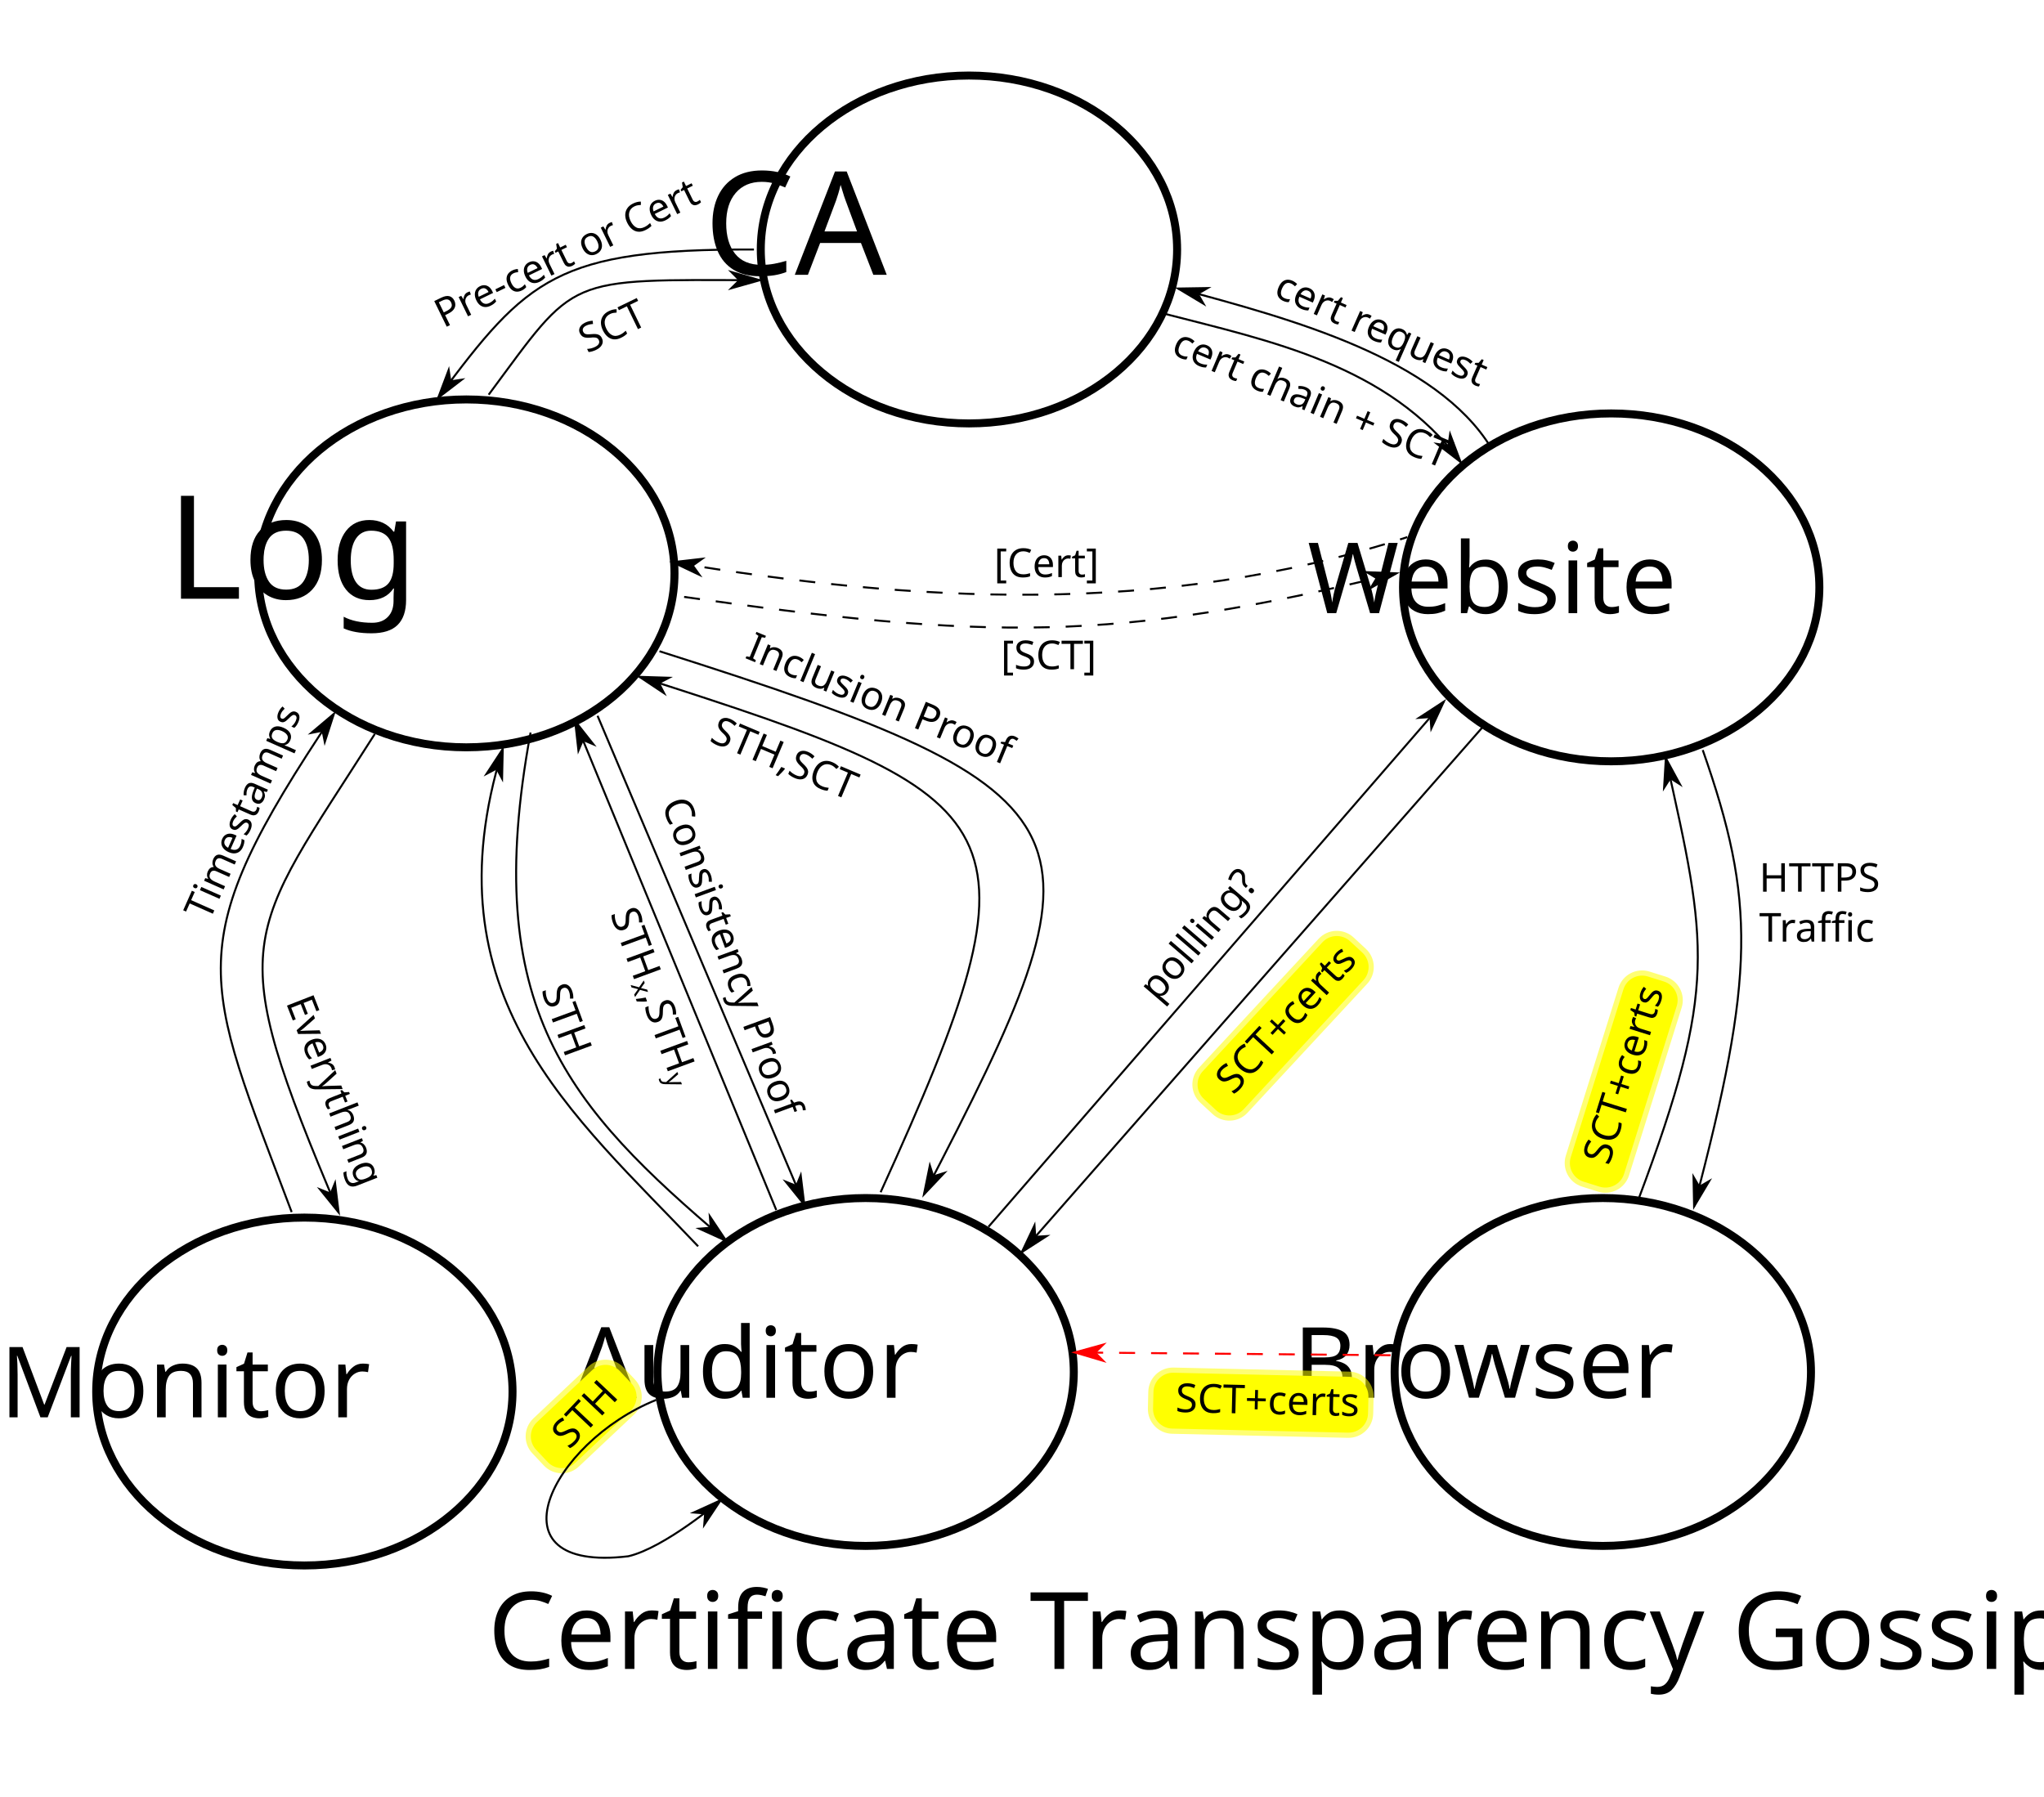
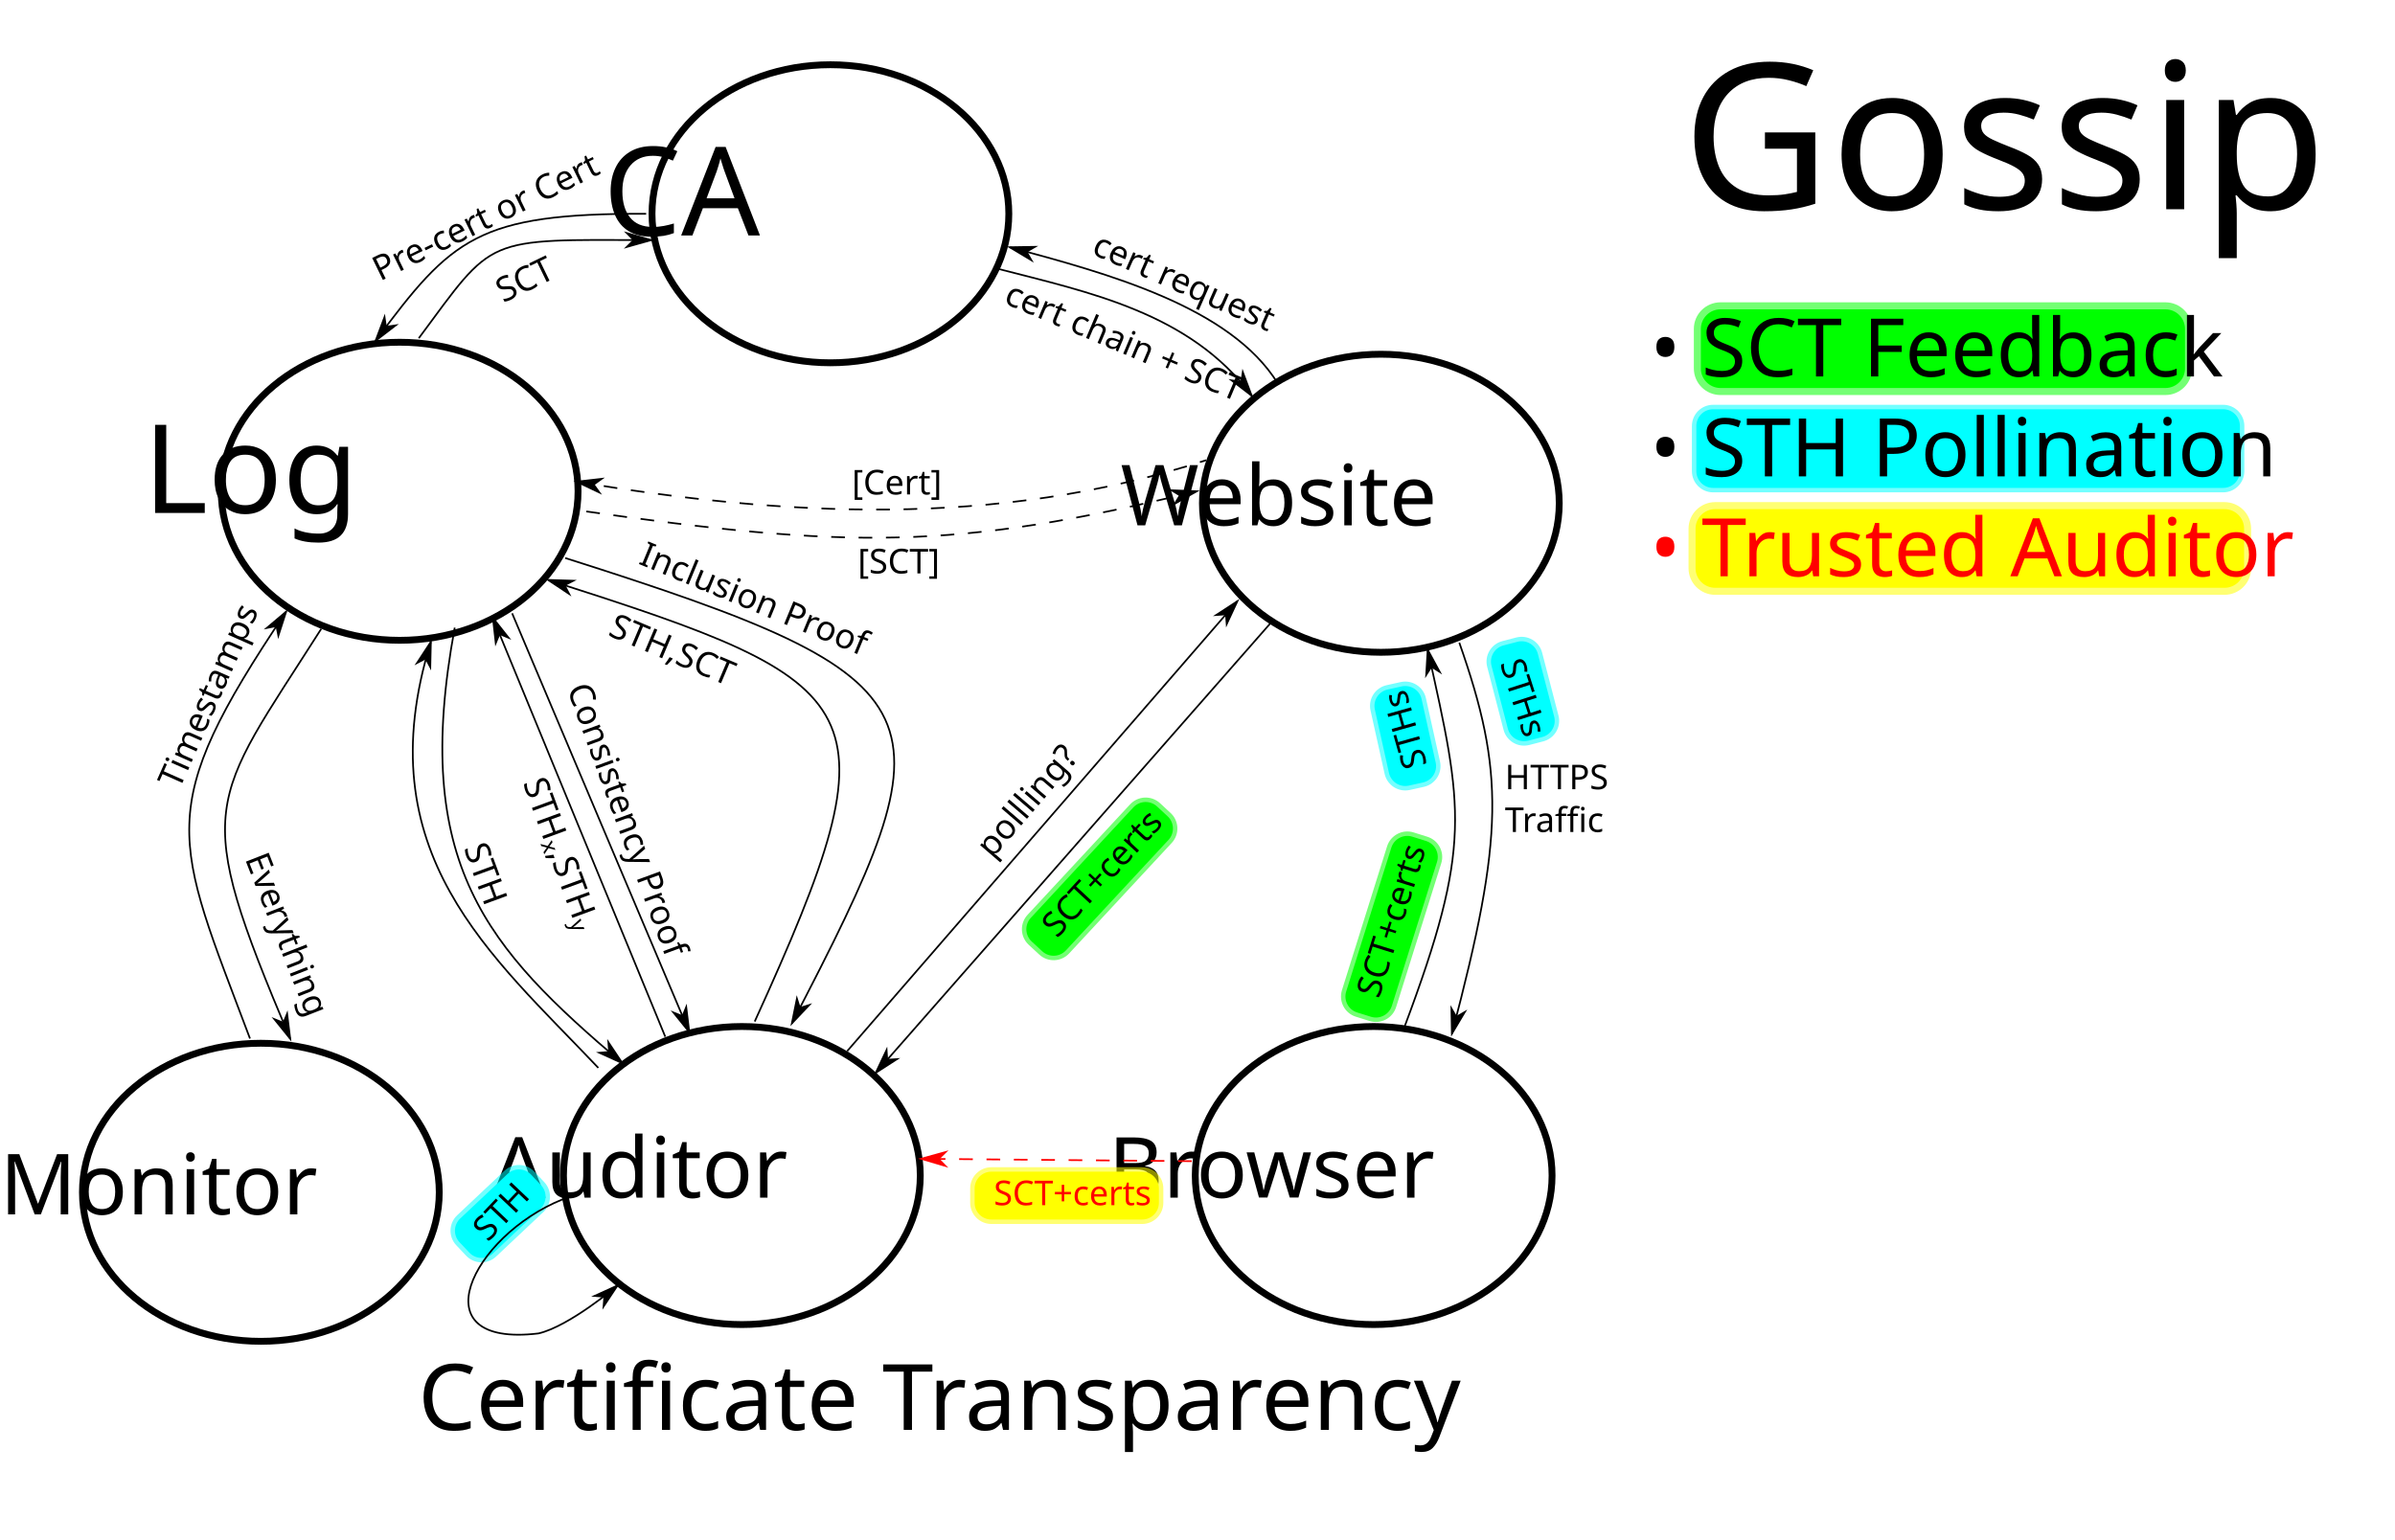
- <svg xmlns="http://www.w3.org/2000/svg" xmlns:ns1="https://launchpad.net/jessyink" width="1024" height="900" viewBox="0 0 1024 900" id="svg2" version="1.1">
+ <svg xmlns="http://www.w3.org/2000/svg" xmlns:ns1="https://launchpad.net/jessyink" width="1400" height="900" viewBox="0 0 1400 900" id="svg2" version="1.1">
  <defs id="defs4">
    <marker orient="auto" refY="0" refX="0" id="marker4630" style="overflow:visible">
      <path id="path4632" d="M 0,0 5,-5 -12.5,0 5,5 0,0 Z" style="fill:#000000;fill-opacity:1;fill-rule:evenodd;stroke:#000000;stroke-width:1pt;stroke-opacity:1" transform="matrix(0.8,0,0,0.8,10,0)" />
    </marker>
    <marker orient="auto" refY="0" refX="0" id="marker4458" style="overflow:visible">
      <path id="path4460" d="M 0,0 5,-5 -12.5,0 5,5 0,0 Z" style="fill:#000000;fill-opacity:1;fill-rule:evenodd;stroke:#000000;stroke-width:1pt;stroke-opacity:1" transform="matrix(0.8,0,0,0.8,10,0)" />
    </marker>
    <marker style="overflow:visible" id="marker5396" refX="0" refY="0" orient="auto">
      <path transform="matrix(-0.8,0,0,-0.8,-10,0)" style="fill:#000000;fill-opacity:1;fill-rule:evenodd;stroke:#000000;stroke-width:1pt;stroke-opacity:1" d="M 0,0 5,-5 -12.5,0 5,5 0,0 Z" id="path5398" />
    </marker>
    <marker orient="auto" refY="0" refX="0" id="marker5134" style="overflow:visible">
      <path id="path5136" d="M 0,0 5,-5 -12.5,0 5,5 0,0 Z" style="fill:#000000;fill-opacity:1;fill-rule:evenodd;stroke:#000000;stroke-width:1pt;stroke-opacity:1" transform="matrix(-0.8,0,0,-0.8,-10,0)" />
    </marker>
    <marker orient="auto" refY="0" refX="0" id="marker4432" style="overflow:visible">
      <path id="path4434" d="M 0,0 5,-5 -12.5,0 5,5 0,0 Z" style="fill:#ff0000;fill-opacity:1;fill-rule:evenodd;stroke:#ff0000;stroke-width:1pt;stroke-opacity:1" transform="matrix(-0.8,0,0,-0.8,-10,0)" />
    </marker>
    <marker orient="auto" refY="0" refX="0" id="marker13492" style="overflow:visible">
      <path id="path13494" d="M 0,0 5,-5 -12.5,0 5,5 0,0 Z" style="fill:#000000;fill-opacity:1;fill-rule:evenodd;stroke:#000000;stroke-width:1pt;stroke-opacity:1" transform="matrix(0.8,0,0,0.8,10,0)" />
    </marker>
    <marker orient="auto" refY="0" refX="0" id="marker13434" style="overflow:visible">
      <path id="path13436" d="M 0,0 5,-5 -12.5,0 5,5 0,0 Z" style="fill:#000000;fill-opacity:1;fill-rule:evenodd;stroke:#000000;stroke-width:1pt;stroke-opacity:1" transform="matrix(0.8,0,0,0.8,10,0)" />
    </marker>
    <marker style="overflow:visible" id="marker11035" refX="0" refY="0" orient="auto">
      <path transform="matrix(0.8,0,0,0.8,10,0)" style="fill:#000000;fill-opacity:1;fill-rule:evenodd;stroke:#000000;stroke-width:1pt;stroke-opacity:1" d="M 0,0 5,-5 -12.5,0 5,5 0,0 Z" id="path11037" />
    </marker>
    <marker style="overflow:visible" id="marker10917" refX="0" refY="0" orient="auto">
      <path transform="matrix(-0.8,0,0,-0.8,-10,0)" style="fill:#000000;fill-opacity:1;fill-rule:evenodd;stroke:#000000;stroke-width:1pt;stroke-opacity:1" d="M 0,0 5,-5 -12.5,0 5,5 0,0 Z" id="path10919" />
    </marker>
    <marker orient="auto" refY="0" refX="0" id="marker9071" style="overflow:visible">
      <path id="path9073" d="M 0,0 5,-5 -12.5,0 5,5 0,0 Z" style="fill:#000000;fill-opacity:1;fill-rule:evenodd;stroke:#000000;stroke-width:1pt;stroke-opacity:1" transform="matrix(-0.8,0,0,-0.8,-10,0)" />
    </marker>
    <marker orient="auto" refY="0" refX="0" id="Arrow1Lend" style="overflow:visible">
      <path id="path4292" d="M 0,0 5,-5 -12.5,0 5,5 0,0 Z" style="fill:#000000;fill-opacity:1;fill-rule:evenodd;stroke:#000000;stroke-width:1pt;stroke-opacity:1" transform="matrix(-0.8,0,0,-0.8,-10,0)" />
    </marker>
    <marker orient="auto" refY="0" refX="0" id="marker8909" style="overflow:visible">
      <path id="path8911" d="M 0,0 5,-5 -12.5,0 5,5 0,0 Z" style="fill:#000000;fill-opacity:1;fill-rule:evenodd;stroke:#000000;stroke-width:1pt;stroke-opacity:1" transform="matrix(0.8,0,0,0.8,10,0)" />
    </marker>
    <marker orient="auto" refY="0" refX="0" id="marker8629" style="overflow:visible">
      <path id="path8631" d="M 0,0 5,-5 -12.5,0 5,5 0,0 Z" style="fill:#000000;fill-opacity:1;fill-rule:evenodd;stroke:#000000;stroke-width:1pt;stroke-opacity:1" transform="matrix(0.8,0,0,0.8,10,0)" />
    </marker>
    <marker style="overflow:visible" id="marker8565" refX="0" refY="0" orient="auto">
      <path transform="matrix(0.8,0,0,0.8,10,0)" style="fill:#000000;fill-opacity:1;fill-rule:evenodd;stroke:#000000;stroke-width:1pt;stroke-opacity:1" d="M 0,0 5,-5 -12.5,0 5,5 0,0 Z" id="path8567" />
    </marker>
    <marker orient="auto" refY="0" refX="0" id="marker7327" style="overflow:visible">
      <path id="path7329" d="M 0,0 5,-5 -12.5,0 5,5 0,0 Z" style="fill:#000000;fill-opacity:1;fill-rule:evenodd;stroke:#000000;stroke-width:1pt;stroke-opacity:1" transform="matrix(0.8,0,0,0.8,10,0)" />
    </marker>
    <marker style="overflow:visible" id="marker4589" refX="0" refY="0" orient="auto">
      <path transform="matrix(0.8,0,0,0.8,10,0)" style="fill:#000000;fill-opacity:1;fill-rule:evenodd;stroke:#000000;stroke-width:1pt;stroke-opacity:1" d="M 0,0 5,-5 -12.5,0 5,5 0,0 Z" id="path4591" />
    </marker>
    <marker orient="auto" refY="0" refX="0" id="Arrow1Lstart" style="overflow:visible">
      <path id="path4289" d="M 0,0 5,-5 -12.5,0 5,5 0,0 Z" style="fill:#000000;fill-opacity:1;fill-rule:evenodd;stroke:#000000;stroke-width:1pt;stroke-opacity:1" transform="matrix(0.8,0,0,0.8,10,0)" />
    </marker>
    <marker style="overflow:visible" id="marker4589-8" refX="0" refY="0" orient="auto">
      <path transform="matrix(0.8,0,0,0.8,10,0)" style="fill:#000000;fill-opacity:1;fill-rule:evenodd;stroke:#000000;stroke-width:1pt;stroke-opacity:1" d="M 0,0 5,-5 -12.5,0 5,5 0,0 Z" id="path4591-3" />
    </marker>
    <marker style="overflow:visible" id="marker4589-8-7" refX="0" refY="0" orient="auto">
      <path transform="matrix(0.8,0,0,0.8,10,0)" style="fill:#000000;fill-opacity:1;fill-rule:evenodd;stroke:#000000;stroke-width:1pt;stroke-opacity:1" d="M 0,0 5,-5 -12.5,0 5,5 0,0 Z" id="path4591-3-7" />
    </marker>
    <marker style="overflow:visible" id="marker4589-8-1" refX="0" refY="0" orient="auto">
      <path transform="matrix(0.8,0,0,0.8,10,0)" style="fill:#000000;fill-opacity:1;fill-rule:evenodd;stroke:#000000;stroke-width:1pt;stroke-opacity:1" d="M 0,0 5,-5 -12.5,0 5,5 0,0 Z" id="path4591-3-3" />
    </marker>
    <marker style="overflow:visible" id="marker8565-5" refX="0" refY="0" orient="auto">
      <path transform="matrix(0.8,0,0,0.8,10,0)" style="fill:#000000;fill-opacity:1;fill-rule:evenodd;stroke:#000000;stroke-width:1pt;stroke-opacity:1" d="M 0,0 5,-5 -12.5,0 5,5 0,0 Z" id="path8567-5" />
    </marker>
    <marker orient="auto" refY="0" refX="0" id="marker8629-8" style="overflow:visible">
      <path id="path8631-3" d="M 0,0 5,-5 -12.5,0 5,5 0,0 Z" style="fill:#000000;fill-opacity:1;fill-rule:evenodd;stroke:#000000;stroke-width:1pt;stroke-opacity:1" transform="matrix(0.8,0,0,0.8,10,0)" />
    </marker>
  </defs>
-   <g ns1:masterSlide="masterSlide" id="layer1" transform="translate(0,-152.3622)">
+   <g ns1:masterSlide="masterSlide" id="layer1" transform="translate(0,-152.3622)" style="display:inline">
    <g id="g11791">
      <g transform="translate(-278.3825,-5.595629)" id="g4180">
        <ellipse style="opacity:1;fill:none;fill-opacity:1;stroke:#000000;stroke-width:4;stroke-linecap:round;stroke-linejoin:miter;stroke-miterlimit:4;stroke-dasharray:none;stroke-dashoffset:0;stroke-opacity:1" id="path3374" cx="512" cy="445.219" rx="104.286" ry="87.143" />
        <text xml:space="preserve" style="font-style:normal;font-variant:normal;font-weight:normal;font-stretch:normal;font-size:72.197px;line-height:125%;font-family:'Linux Biolinum O';-inkscape-font-specification:'Linux Biolinum O';text-align:center;letter-spacing:0px;word-spacing:0px;text-anchor:middle;fill:#000000;fill-opacity:1;stroke:none;stroke-width:1px;stroke-linecap:butt;stroke-linejoin:miter;stroke-opacity:1" x="509.475" y="457.911" id="text3376">
          <tspan id="tspan3378" x="509.475" y="457.911">Log</tspan>
        </text>
      </g>
      <g transform="translate(-359.5191,404.3013)" id="g4180-8">
        <ellipse style="opacity:1;fill:none;fill-opacity:1;stroke:#000000;stroke-width:4;stroke-linecap:round;stroke-linejoin:miter;stroke-miterlimit:4;stroke-dasharray:none;stroke-dashoffset:0;stroke-opacity:1" id="path3374-1" cx="512" cy="445.219" rx="104.286" ry="87.143" />
        <text xml:space="preserve" style="font-style:normal;font-variant:normal;font-weight:normal;font-stretch:normal;font-size:49.298px;line-height:125%;font-family:'Linux Biolinum O';-inkscape-font-specification:'Linux Biolinum O';text-align:center;letter-spacing:0px;word-spacing:0px;text-anchor:middle;fill:#000000;fill-opacity:1;stroke:none;stroke-width:1px;stroke-linecap:butt;stroke-linejoin:miter;stroke-opacity:1" x="509.996" y="458.14" id="text3376-9">
          <tspan id="tspan3378-0" x="509.996" y="458.14">Monitor</tspan>
        </text>
      </g>
      <g transform="translate(-78.3388,394.509)" id="g4180-8-3">
        <ellipse style="opacity:1;fill:none;fill-opacity:1;stroke:#000000;stroke-width:4;stroke-linecap:round;stroke-linejoin:miter;stroke-miterlimit:4;stroke-dasharray:none;stroke-dashoffset:0;stroke-opacity:1" id="path3374-1-4" cx="512" cy="445.219" rx="104.286" ry="87.143" />
        <text xml:space="preserve" style="font-style:normal;font-variant:normal;font-weight:normal;font-stretch:normal;font-size:49.298px;line-height:125%;font-family:'Linux Biolinum O';-inkscape-font-specification:'Linux Biolinum O';text-align:center;letter-spacing:0px;word-spacing:0px;text-anchor:middle;fill:#000000;fill-opacity:1;stroke:none;stroke-width:1px;stroke-linecap:butt;stroke-linejoin:miter;stroke-opacity:1" x="509.996" y="458.14" id="text3376-9-3">
          <tspan id="tspan3378-0-9" x="509.996" y="458.14">Auditor</tspan>
        </text>
      </g>
      <g transform="translate(290.9727,394.509)" id="g4180-8-3-3">
        <ellipse style="opacity:1;fill:none;fill-opacity:1;stroke:#000000;stroke-width:4;stroke-linecap:round;stroke-linejoin:miter;stroke-miterlimit:4;stroke-dasharray:none;stroke-dashoffset:0;stroke-opacity:1" id="path3374-1-4-8" cx="512" cy="445.219" rx="104.286" ry="87.143" />
        <text xml:space="preserve" style="font-style:normal;font-variant:normal;font-weight:normal;font-stretch:normal;font-size:49.298px;line-height:125%;font-family:'Linux Biolinum O';-inkscape-font-specification:'Linux Biolinum O';text-align:center;letter-spacing:0px;word-spacing:0px;text-anchor:middle;fill:#000000;fill-opacity:1;stroke:none;stroke-width:1px;stroke-linecap:butt;stroke-linejoin:miter;stroke-opacity:1" x="509.996" y="458.14" id="text3376-9-3-0">
          <tspan id="tspan3378-0-9-3" x="509.996" y="458.14">Browser</tspan>
        </text>
      </g>
      <g transform="translate(295.1694,1.416084)" id="g4180-8-3-3-4">
        <ellipse style="opacity:1;fill:none;fill-opacity:1;stroke:#000000;stroke-width:4;stroke-linecap:round;stroke-linejoin:miter;stroke-miterlimit:4;stroke-dasharray:none;stroke-dashoffset:0;stroke-opacity:1" id="path3374-1-4-8-4" cx="512" cy="445.219" rx="104.286" ry="87.143" />
        <text xml:space="preserve" style="font-style:normal;font-variant:normal;font-weight:normal;font-stretch:normal;font-size:49.298px;line-height:125%;font-family:'Linux Biolinum O';-inkscape-font-specification:'Linux Biolinum O';text-align:center;letter-spacing:0px;word-spacing:0px;text-anchor:middle;fill:#000000;fill-opacity:1;stroke:none;stroke-width:1px;stroke-linecap:butt;stroke-linejoin:miter;stroke-opacity:1" x="509.996" y="458.14" id="text3376-9-3-0-5">
          <tspan id="tspan3378-0-9-3-4" x="509.996" y="458.14">Website</tspan>
        </text>
      </g>
      <path id="path4281" d="m 337.137,434.045 c 119.971,19.894 244.27,27.635 367.913,-12.59" style="fill:none;fill-rule:evenodd;stroke:#000000;stroke-width:1;stroke-linecap:butt;stroke-linejoin:miter;stroke-miterlimit:4;stroke-dasharray:8;stroke-dashoffset:0;stroke-opacity:1;marker-start:url(#marker4458)" />
      <path id="path4283" d="m 699.454,439.641 c -141.793,34.604 -203.784,33.588 -360.918,11.191" style="fill:none;fill-rule:evenodd;stroke:#000000;stroke-width:1;stroke-linecap:butt;stroke-linejoin:miter;stroke-miterlimit:4;stroke-dasharray:8;stroke-dashoffset:0;stroke-opacity:1;marker-start:url(#Arrow1Lstart)" />
      <path id="path4281-5" d="M 146.121,759.622 C 101.728,641.528 88.957,626.694 167.203,510.099" style="fill:none;fill-rule:evenodd;stroke:#000000;stroke-width:1px;stroke-linecap:butt;stroke-linejoin:miter;stroke-opacity:1;marker-end:url(#Arrow1Lend)" />
      <path id="path4281-5-4" d="M 187.755,520.101 C 122.233,623.199 111.13,621.6 169.598,759.67" style="fill:none;fill-rule:evenodd;stroke:#000000;stroke-width:1px;stroke-linecap:butt;stroke-linejoin:miter;stroke-opacity:1;marker-end:url(#marker9071)" />
      <path id="path4281-5-2" d="m 848.745,756.685 c 30.621,-115.951 30.734,-153.129 4.295,-228.54" style="fill:none;fill-rule:evenodd;stroke:#000000;stroke-width:1px;stroke-linecap:butt;stroke-linejoin:miter;stroke-opacity:1;marker-start:url(#marker4589-8-1)" />
      <path style="fill:none;fill-rule:evenodd;stroke:#000000;stroke-width:1px;stroke-linecap:butt;stroke-linejoin:miter;stroke-opacity:1;marker-start:url(#marker7327)" d="m 834.583,532.382 c 20.65,92.846 26.217,114.321 -13.623,220.523" id="path7325" />
      <path id="path8555" d="M 288.175,513.783 388.896,758.592" style="fill:none;fill-rule:evenodd;stroke:#000000;stroke-width:1px;stroke-linecap:butt;stroke-linejoin:miter;stroke-opacity:1;marker-start:url(#marker8629)" />
      <path id="path8557" d="M 402.885,755.794 299.366,510.985" style="fill:none;fill-rule:evenodd;stroke:#000000;stroke-width:1px;stroke-linecap:butt;stroke-linejoin:miter;stroke-opacity:1;marker-start:url(#marker8565)" />
-       <text id="text8693" y="599.116" x="881.311" style="font-style:normal;font-variant:normal;font-weight:normal;font-stretch:normal;font-size:20px;line-height:125%;font-family:'Linux Biolinum O';-inkscape-font-specification:'Linux Biolinum O';text-align:start;letter-spacing:0px;word-spacing:0px;text-anchor:start;fill:#000000;fill-opacity:1;stroke:none;stroke-width:1px;stroke-linecap:butt;stroke-linejoin:miter;stroke-opacity:1" xml:space="preserve">
-         <tspan y="599.116" x="881.311" id="tspan8695">HTTPS</tspan>
-         <tspan id="tspan8697" y="624.116" x="881.311">Traffic</tspan>
+       <text id="text8693" y="613.844" x="879.675" style="font-style:normal;font-variant:normal;font-weight:normal;font-stretch:normal;font-size:20px;line-height:125%;font-family:'Linux Biolinum O';-inkscape-font-specification:'Linux Biolinum O';text-align:start;letter-spacing:0px;word-spacing:0px;text-anchor:start;fill:#000000;fill-opacity:1;stroke:none;stroke-width:1px;stroke-linecap:butt;stroke-linejoin:miter;stroke-opacity:1" xml:space="preserve">
+         <tspan y="613.844" x="879.675" id="tspan8695">HTTPS</tspan>
+         <tspan id="tspan8697" y="638.844" x="879.675">Traffic</tspan>
+         <tspan y="663.844" x="879.675" id="tspan5444" />
      </text>
      <text id="text8699" y="441.477" x="498.011" style="font-style:normal;font-variant:normal;font-weight:normal;font-stretch:normal;font-size:20px;line-height:125%;font-family:'Linux Biolinum O';-inkscape-font-specification:'Linux Biolinum O';text-align:start;letter-spacing:0px;word-spacing:0px;text-anchor:start;fill:#000000;fill-opacity:1;stroke:none;stroke-width:1px;stroke-linecap:butt;stroke-linejoin:miter;stroke-opacity:1" xml:space="preserve">
        <tspan y="441.477" x="498.011" id="tspan8701">[Cert]</tspan>
      </text>
      <text id="text8703" y="487.641" x="501.41" style="font-style:normal;font-variant:normal;font-weight:normal;font-stretch:normal;font-size:20px;line-height:125%;font-family:'Linux Biolinum O';-inkscape-font-specification:'Linux Biolinum O';text-align:start;letter-spacing:0px;word-spacing:0px;text-anchor:start;fill:#000000;fill-opacity:1;stroke:none;stroke-width:1px;stroke-linecap:butt;stroke-linejoin:miter;stroke-opacity:1" xml:space="preserve">
        <tspan y="487.641" x="501.41" id="tspan8705">[SCT]</tspan>
      </text>
      <text transform="matrix(0.4056687,-0.9140202,0.9140202,0.4056687,0,0)" id="text9327" y="344.981" x="-519.074" style="font-style:normal;font-variant:normal;font-weight:normal;font-stretch:normal;font-size:20px;line-height:125%;font-family:'Linux Biolinum O';-inkscape-font-specification:'Linux Biolinum O';text-align:start;letter-spacing:0px;word-spacing:0px;text-anchor:start;fill:#000000;fill-opacity:1;stroke:none;stroke-width:1px;stroke-linecap:butt;stroke-linejoin:miter;stroke-opacity:1" xml:space="preserve">
        <tspan y="344.981" x="-519.074" id="tspan9329">Timestamps</tspan>
      </text>
      <text transform="matrix(0.364715,0.9311192,-0.9311192,0.364715,0,0)" id="text9331" y="105.45" x="661.486" style="font-style:normal;font-variant:normal;font-weight:normal;font-stretch:normal;font-size:20px;line-height:125%;font-family:'Linux Biolinum O';-inkscape-font-specification:'Linux Biolinum O';text-align:start;letter-spacing:0px;word-spacing:0px;text-anchor:start;fill:#000000;fill-opacity:1;stroke:none;stroke-width:1px;stroke-linecap:butt;stroke-linejoin:miter;stroke-opacity:1" xml:space="preserve">
        <tspan id="tspan9339" y="105.45" x="661.486">Everything</tspan>
      </text>
      <path id="path8555-5" d="m 251.823,527.767 c -38.276,123.526 35.471,183.039 97.924,249.005" style="fill:none;fill-rule:evenodd;stroke:#000000;stroke-width:1px;stroke-linecap:butt;stroke-linejoin:miter;stroke-opacity:1;marker-start:url(#marker8629-8)" />
      <path id="path8557-8" d="M 363.735,773.974 C 284.812,706.921 240.208,657.812 265.812,519.373" style="fill:none;fill-rule:evenodd;stroke:#000000;stroke-width:1px;stroke-linecap:butt;stroke-linejoin:miter;stroke-opacity:1;marker-start:url(#marker8565-5)" />
      <text transform="matrix(0.3445554,0.938766,-0.938766,0.3445554,0,0)" id="text10857" y="-31.055" x="701.949" style="font-style:normal;font-variant:normal;font-weight:normal;font-stretch:normal;font-size:20px;line-height:125%;font-family:'Linux Biolinum O';-inkscape-font-specification:'Linux Biolinum O';text-align:start;letter-spacing:0px;word-spacing:0px;text-anchor:start;fill:#000000;fill-opacity:1;stroke:none;stroke-width:1px;stroke-linecap:butt;stroke-linejoin:miter;stroke-opacity:1" xml:space="preserve">
        <tspan y="-31.055" x="701.949" id="tspan10859">STH</tspan>
      </text>
      <text transform="matrix(0.3445554,0.938766,-0.938766,0.3445554,0,0)" id="text10857-3" y="-76.663" x="678.027" style="font-style:normal;font-variant:normal;font-weight:normal;font-stretch:normal;font-size:20px;line-height:125%;font-family:'Linux Biolinum O';-inkscape-font-specification:'Linux Biolinum O';text-align:start;letter-spacing:0px;word-spacing:0px;text-anchor:start;fill:#000000;fill-opacity:1;stroke:none;stroke-width:1px;stroke-linecap:butt;stroke-linejoin:miter;stroke-opacity:1" xml:space="preserve">
        <tspan y="-76.663" x="678.027" id="tspan10859-6">STH<tspan id="tspan10881" style="font-size:65%;baseline-shift:sub">x</tspan>,STH<tspan id="tspan10879" style="font-size:65%;baseline-shift:sub">y</tspan>
        </tspan>
      </text>
      <text transform="matrix(0.3445554,0.938766,-0.938766,0.3445554,0,0)" id="text10857-3-0" y="-119.847" x="635.098" style="font-style:normal;font-variant:normal;font-weight:normal;font-stretch:normal;font-size:20px;line-height:125%;font-family:'Linux Biolinum O';-inkscape-font-specification:'Linux Biolinum O';text-align:start;letter-spacing:0px;word-spacing:0px;text-anchor:start;fill:#000000;fill-opacity:1;stroke:none;stroke-width:1px;stroke-linecap:butt;stroke-linejoin:miter;stroke-opacity:1" xml:space="preserve">
        <tspan y="-119.847" x="635.098" id="tspan10859-6-5">Consistency Proof</tspan>
      </text>
      <path id="path10907" d="m 320.493,491.499 c 190.971,61.047 205.523,71.811 120.68,258.175" style="fill:none;fill-rule:evenodd;stroke:#000000;stroke-width:1px;stroke-linecap:butt;stroke-linejoin:miter;stroke-opacity:1;marker-start:url(#marker11035)" />
      <path id="path10909" d="M 462.935,750.663 C 558.163,567.393 557.066,550.604 330.385,478.64" style="fill:none;fill-rule:evenodd;stroke:#000000;stroke-width:1px;stroke-linecap:butt;stroke-linejoin:miter;stroke-opacity:1;marker-start:url(#marker8909)" />
      <text transform="matrix(0.9209104,0.3897743,-0.3897743,0.9209104,0,0)" id="text11609" y="343.913" x="530.886" style="font-style:normal;font-variant:normal;font-weight:normal;font-stretch:normal;font-size:20px;line-height:125%;font-family:'Linux Biolinum O';-inkscape-font-specification:'Linux Biolinum O';text-align:start;letter-spacing:0px;word-spacing:0px;text-anchor:start;fill:#000000;fill-opacity:1;stroke:none;stroke-width:1px;stroke-linecap:butt;stroke-linejoin:miter;stroke-opacity:1" xml:space="preserve">
        <tspan y="343.913" x="530.886" id="tspan11611">STH,SCT</tspan>
      </text>
      <text transform="matrix(0.9244006,0.3814231,-0.3814231,0.9244006,0,0)" id="text11609-8" y="303.24" x="528.382" style="font-style:normal;font-variant:normal;font-weight:normal;font-stretch:normal;font-size:20px;line-height:125%;font-family:'Linux Biolinum O';-inkscape-font-specification:'Linux Biolinum O';text-align:start;letter-spacing:0px;word-spacing:0px;text-anchor:start;fill:#000000;fill-opacity:1;stroke:none;stroke-width:1px;stroke-linecap:butt;stroke-linejoin:miter;stroke-opacity:1" xml:space="preserve">
        <tspan y="303.24" x="528.382" id="tspan11611-1">Inclusion Proof</tspan>
      </text>
      <g id="g3458" transform="translate(-26.57924,-167.8689)">
        <ellipse ry="87.143" rx="104.286" cy="445.219" cx="512" id="ellipse3460" style="opacity:1;fill:none;fill-opacity:1;stroke:#000000;stroke-width:4;stroke-linecap:round;stroke-linejoin:miter;stroke-miterlimit:4;stroke-dasharray:none;stroke-dashoffset:0;stroke-opacity:1" />
        <text id="text3462" y="457.911" x="509.475" style="font-style:normal;font-variant:normal;font-weight:normal;font-stretch:normal;font-size:72.197px;line-height:125%;font-family:'Linux Biolinum O';-inkscape-font-specification:'Linux Biolinum O';text-align:center;letter-spacing:0px;word-spacing:0px;text-anchor:middle;fill:#000000;fill-opacity:1;stroke:none;stroke-width:1px;stroke-linecap:butt;stroke-linejoin:miter;stroke-opacity:1" xml:space="preserve">
          <tspan y="457.911" x="509.475" id="tspan3464">CA</tspan>
        </text>
      </g>
      <path style="fill:none;fill-rule:evenodd;stroke:#000000;stroke-width:1px;stroke-linecap:butt;stroke-linejoin:miter;stroke-opacity:1;marker-start:url(#marker4589)" d="M 219.628,351.51 C 264.059,291.666 279.243,277.024 377.705,277.368" id="path3466" />
      <path id="path3468" d="m 380.503,292.756 c -98.462,-0.343 -91.264,-2.489 -135.694,57.355" style="fill:none;fill-rule:evenodd;stroke:#000000;stroke-width:1px;stroke-linecap:butt;stroke-linejoin:miter;stroke-opacity:1;marker-start:url(#marker4589)" />
      <text xml:space="preserve" style="font-style:normal;font-variant:normal;font-weight:normal;font-stretch:normal;font-size:20px;line-height:125%;font-family:'Linux Biolinum O';-inkscape-font-specification:'Linux Biolinum O';text-align:start;letter-spacing:0px;word-spacing:0px;text-anchor:start;fill:#000000;fill-opacity:1;stroke:none;stroke-width:1px;stroke-linecap:butt;stroke-linejoin:miter;stroke-opacity:1" x="60.441" y="382.211" id="text3470" transform="matrix(0.8985095,-0.4389541,0.4389541,0.8985095,0,0)">
        <tspan id="tspan3472" x="60.441" y="382.211">Pre-cert or Cert</tspan>
      </text>
      <text xml:space="preserve" style="font-style:normal;font-variant:normal;font-weight:normal;font-stretch:normal;font-size:20px;line-height:125%;font-family:'Linux Biolinum O';-inkscape-font-specification:'Linux Biolinum O';text-align:start;letter-spacing:0px;word-spacing:0px;text-anchor:start;fill:#000000;fill-opacity:1;stroke:none;stroke-width:1px;stroke-linecap:butt;stroke-linejoin:miter;stroke-opacity:1" x="120.755" y="424.955" id="text3474" transform="matrix(0.8996639,-0.4365831,0.4365831,0.8996639,0,0)">
        <tspan id="tspan3476" x="120.755" y="424.955">SCT</tspan>
      </text>
      <path style="fill:none;fill-rule:evenodd;stroke:#000000;stroke-width:1px;stroke-linecap:butt;stroke-linejoin:miter;stroke-opacity:1;marker-start:url(#marker4589)" d="m 590.339,296.952 c 57.18,15.343 129.022,34.803 156.678,79.738" id="path3478" />
      <path id="path3480" d="M 731.628,383.685 C 695.617,335.178 636.128,323.196 583.344,309.542" style="fill:none;fill-rule:evenodd;stroke:#000000;stroke-width:1px;stroke-linecap:butt;stroke-linejoin:miter;stroke-opacity:1;marker-start:url(#marker4630)" />
      <text transform="matrix(0.9151029,0.4032205,-0.4032205,0.9151029,0,0)" id="text3482" y="17.983" x="704.546" style="font-style:normal;font-variant:normal;font-weight:normal;font-stretch:normal;font-size:20px;line-height:125%;font-family:'Linux Biolinum O';-inkscape-font-specification:'Linux Biolinum O';text-align:start;letter-spacing:0px;word-spacing:0px;text-anchor:start;fill:#000000;fill-opacity:1;stroke:none;stroke-width:1px;stroke-linecap:butt;stroke-linejoin:miter;stroke-opacity:1" xml:space="preserve">
        <tspan y="17.983" x="704.546" id="tspan3484">cert request</tspan>
      </text>
      <text xml:space="preserve" style="font-style:normal;font-variant:normal;font-weight:normal;font-stretch:normal;font-size:20px;line-height:125%;font-family:'Linux Biolinum O';-inkscape-font-specification:'Linux Biolinum O';text-align:start;letter-spacing:0px;word-spacing:0px;text-anchor:start;fill:#000000;fill-opacity:1;stroke:none;stroke-width:1px;stroke-linecap:butt;stroke-linejoin:miter;stroke-opacity:1" x="668.202" y="74.767" id="text3486" transform="matrix(0.9208593,0.3898951,-0.3898951,0.9208593,0,0)">
        <tspan id="tspan3488" x="668.202" y="74.767">cert chain + SCT</tspan>
      </text>
    </g>
-   </g>
-   <g style="display:none" id="layer3" transform="translate(0,132)">
-     <text xml:space="preserve" style="font-style:normal;font-variant:normal;font-weight:normal;font-stretch:normal;font-size:53.681px;line-height:125%;font-family:'Linux Biolinum O';-inkscape-font-specification:'Linux Biolinum O';text-align:start;letter-spacing:0px;word-spacing:0px;text-anchor:start;fill:#000000;fill-opacity:1;stroke:none;stroke-width:1px;stroke-linecap:butt;stroke-linejoin:miter;stroke-opacity:1" x="244.345" y="704.133" id="text11787">
-       <tspan id="tspan11789" x="244.345" y="704.133">Certificate Transparency Activity</tspan>
+     <text transform="translate(0,284.3622)" id="text12989" y="704.133" x="244.345" style="font-style:normal;font-variant:normal;font-weight:normal;font-stretch:normal;font-size:53.681px;line-height:125%;font-family:'Linux Biolinum O';-inkscape-font-specification:'Linux Biolinum O';text-align:start;letter-spacing:0px;word-spacing:0px;text-anchor:start;display:inline;fill:#000000;fill-opacity:1;stroke:none;stroke-width:1px;stroke-linecap:butt;stroke-linejoin:miter;stroke-opacity:1" xml:space="preserve">
+       <tspan y="704.133" x="244.345" id="tspan12991">Certificate Transparency</tspan>
    </text>
  </g>
+   <g id="layer8" style="display:inline">
+     <text transform="translate(0,-152.3622)" xml:space="preserve" style="font-style:normal;font-variant:normal;font-weight:normal;font-stretch:normal;font-size:119.136px;line-height:125%;font-family:'Linux Biolinum O';-inkscape-font-specification:'Linux Biolinum O';text-align:start;letter-spacing:0px;word-spacing:0px;text-anchor:start;display:inline;fill:#000000;fill-opacity:1;stroke:none;stroke-width:1px;stroke-linecap:butt;stroke-linejoin:miter;stroke-opacity:1" x="983.209" y="274.702" id="text5313">
+       <tspan id="tspan5315" x="983.209" y="274.702">Gossip</tspan>
+     </text>
+   </g>
  <g style="display:inline" id="layer2" transform="translate(0,132)">
-     <text id="text12989" y="704.133" x="244.345" style="font-style:normal;font-variant:normal;font-weight:normal;font-stretch:normal;font-size:53.681px;line-height:125%;font-family:'Linux Biolinum O';-inkscape-font-specification:'Linux Biolinum O';text-align:start;letter-spacing:0px;word-spacing:0px;text-anchor:start;fill:#000000;fill-opacity:1;stroke:none;stroke-width:1px;stroke-linecap:butt;stroke-linejoin:miter;stroke-opacity:1" xml:space="preserve">
-       <tspan y="704.133" x="244.345" id="tspan12991">Certificate Transparency Gossip</tspan>
-     </text>
-     <path style="fill:none;fill-rule:evenodd;stroke:#000000;stroke-width:1px;stroke-linecap:butt;stroke-linejoin:miter;stroke-opacity:1;marker-end:url(#marker5396)" d="M 495.213,482.623 723.235,219.628" id="path13208" />
-     <path style="fill:none;fill-rule:evenodd;stroke:#000000;stroke-width:1px;stroke-linecap:butt;stroke-linejoin:miter;stroke-opacity:1;marker-end:url(#marker5134)" d="M 742.82,232.219 512,495.213" id="path13210" />
-     <g id="g4387" transform="matrix(0.7083069,-0.7059047,0.7059047,0.7083069,-323.4776,381.847)">
-       <rect ry="9.792" rx="9.792" y="550.919" x="285.166" height="27.978" width="57.548" id="rect4366-7" style="display:inline;opacity:1;fill:#ffff00;fill-opacity:1;stroke:#ffff00;stroke-width:5.2;stroke-linecap:round;stroke-linejoin:miter;stroke-miterlimit:4;stroke-dasharray:none;stroke-dashoffset:0;stroke-opacity:0.547" transform="matrix(0.999609,0.02796286,-0.02796286,0.999609,0,0)" />
-       <text transform="matrix(0.9995955,-0.02843926,0.02843926,0.9995955,0,0)" id="text14350" y="588.09" x="264.327" style="font-style:normal;font-variant:normal;font-weight:normal;font-stretch:normal;font-size:20px;line-height:125%;font-family:'Linux Biolinum O';-inkscape-font-specification:'Linux Biolinum O';text-align:start;letter-spacing:0px;word-spacing:0px;text-anchor:start;fill:#000000;fill-opacity:1;stroke:none;stroke-width:1px;stroke-linecap:butt;stroke-linejoin:miter;stroke-opacity:1" xml:space="preserve">
-         <tspan y="588.09" x="264.327" id="tspan14352">STH</tspan>
-       </text>
-     </g>
-     <path style="fill:none;fill-rule:evenodd;stroke:#000000;stroke-width:1px;stroke-linecap:butt;stroke-linejoin:miter;stroke-opacity:1;marker-end:url(#marker10917)" d="m 328.743,569.355 c -52.961,21.337 -84.869,86.821 -13.989,78.339 18.273,-4.231 46.164,-27.978 46.164,-27.978" id="path13322" />
-     <g id="g4359" transform="matrix(0.299323,-0.9541519,0.9541519,0.299323,190.8511,1188.803)">
-       <rect ry="9.792" rx="9.792" y="346.929" x="875.716" height="27.978" width="107.716" id="rect4357" style="opacity:1;fill:#ffff00;fill-opacity:1;stroke:#ffff00;stroke-width:5.2;stroke-linecap:round;stroke-linejoin:miter;stroke-miterlimit:4;stroke-dasharray:none;stroke-dashoffset:0;stroke-opacity:0.547" />
-       <text id="text4353" y="366.514" x="886.907" style="font-style:normal;font-variant:normal;font-weight:normal;font-stretch:normal;font-size:20px;line-height:125%;font-family:'Linux Biolinum O';-inkscape-font-specification:'Linux Biolinum O';text-align:start;letter-spacing:0px;word-spacing:0px;text-anchor:start;fill:#000000;fill-opacity:1;stroke:none;stroke-width:1px;stroke-linecap:butt;stroke-linejoin:miter;stroke-opacity:1" xml:space="preserve">
-         <tspan y="366.514" x="886.907" id="tspan4355">SCT+certs</tspan>
-       </text>
-     </g>
-     <g transform="matrix(0.6802104,-0.7330169,0.7330169,0.6802104,-254.0669,817.7948)" id="g4364">
-       <rect style="opacity:1;fill:#ffff00;fill-opacity:1;stroke:#ffff00;stroke-width:5.2;stroke-linecap:round;stroke-linejoin:miter;stroke-miterlimit:4;stroke-dasharray:none;stroke-dashoffset:0;stroke-opacity:0.547" id="rect4366" width="107.716" height="27.978" x="875.716" y="346.929" rx="9.792" ry="9.792" />
-       <text xml:space="preserve" style="font-style:normal;font-variant:normal;font-weight:normal;font-stretch:normal;font-size:20px;line-height:125%;font-family:'Linux Biolinum O';-inkscape-font-specification:'Linux Biolinum O';text-align:start;letter-spacing:0px;word-spacing:0px;text-anchor:start;fill:#000000;fill-opacity:1;stroke:none;stroke-width:1px;stroke-linecap:butt;stroke-linejoin:miter;stroke-opacity:1" x="886.907" y="366.514" id="text4368">
-         <tspan id="tspan4370" x="886.907" y="366.514">SCT+certs</tspan>
-       </text>
-     </g>
-     <text xml:space="preserve" style="font-style:normal;font-variant:normal;font-weight:normal;font-stretch:normal;font-size:20px;line-height:125%;font-family:'Linux Biolinum O';-inkscape-font-specification:'Linux Biolinum O';text-align:start;letter-spacing:0px;word-spacing:0px;text-anchor:start;fill:#000000;fill-opacity:1;stroke:none;stroke-width:1px;stroke-linecap:butt;stroke-linejoin:miter;stroke-opacity:1" x="97.231" y="681.262" id="text4392" transform="matrix(0.6519736,-0.7582417,0.7582417,0.6519736,0,0)">
-       <tspan x="97.231" y="681.262" id="tspan4396">pollling?</tspan>
-     </text>
-     <g transform="matrix(0.999732,0.02315158,-0.02315158,0.999732,-289.3622,188.4118)" id="g4646">
-       <rect style="opacity:1;fill:#ffff00;fill-opacity:1;stroke:#ffff00;stroke-width:5.2;stroke-linecap:round;stroke-linejoin:miter;stroke-miterlimit:4;stroke-dasharray:none;stroke-dashoffset:0;stroke-opacity:0.547" id="rect4648" width="107.716" height="27.978" x="875.716" y="346.929" rx="9.792" ry="9.792" />
-       <text xml:space="preserve" style="font-style:normal;font-variant:normal;font-weight:normal;font-stretch:normal;font-size:20px;line-height:125%;font-family:'Linux Biolinum O';-inkscape-font-specification:'Linux Biolinum O';text-align:start;letter-spacing:0px;word-spacing:0px;text-anchor:start;fill:#000000;fill-opacity:1;stroke:none;stroke-width:1px;stroke-linecap:butt;stroke-linejoin:miter;stroke-opacity:1" x="886.907" y="366.514" id="text4650">
-         <tspan id="tspan4652" x="886.907" y="366.514">SCT+certs</tspan>
-       </text>
-     </g>
-     <path style="fill:none;fill-rule:evenodd;stroke:#ff0000;stroke-width:1;stroke-linecap:butt;stroke-linejoin:miter;stroke-miterlimit:4;stroke-dasharray:8, 8;stroke-dashoffset:0;stroke-opacity:1;marker-end:url(#marker4432)" d="M 696.656,546.973 538.579,545.574" id="path4400" />
+     <g id="g4971">
+       <path id="path13208" d="M 495.213,482.623 723.235,219.628" style="fill:none;fill-rule:evenodd;stroke:#000000;stroke-width:1px;stroke-linecap:butt;stroke-linejoin:miter;stroke-opacity:1;marker-end:url(#marker5396)" />
+       <path id="path13210" d="M 742.82,232.219 512,495.213" style="fill:none;fill-rule:evenodd;stroke:#000000;stroke-width:1px;stroke-linecap:butt;stroke-linejoin:miter;stroke-opacity:1;marker-end:url(#marker5134)" />
+       <g transform="matrix(0.299323,-0.9541519,0.9541519,0.299323,190.8511,1188.803)" id="g4359">
+         <rect style="opacity:1;fill:#00ff00;fill-opacity:1;stroke:#00ff00;stroke-width:5.2;stroke-linecap:round;stroke-linejoin:miter;stroke-miterlimit:4;stroke-dasharray:none;stroke-dashoffset:0;stroke-opacity:0.547" id="rect4357" width="107.716" height="27.978" x="875.716" y="346.929" rx="9.792" ry="9.792" />
+         <text xml:space="preserve" style="font-style:normal;font-variant:normal;font-weight:normal;font-stretch:normal;font-size:20px;line-height:125%;font-family:'Linux Biolinum O';-inkscape-font-specification:'Linux Biolinum O';text-align:start;letter-spacing:0px;word-spacing:0px;text-anchor:start;fill:#000000;fill-opacity:1;stroke:none;stroke-width:1px;stroke-linecap:butt;stroke-linejoin:miter;stroke-opacity:1" x="886.907" y="366.514" id="text4353">
+           <tspan id="tspan4355" x="886.907" y="366.514">SCT+certs</tspan>
+         </text>
+       </g>
+       <g id="g4364" transform="matrix(0.6802104,-0.7330169,0.7330169,0.6802104,-254.0669,817.7948)">
+         <rect ry="9.792" rx="9.792" y="346.929" x="875.716" height="27.978" width="107.716" id="rect4366" style="opacity:1;fill:#00ff00;fill-opacity:1;stroke:#00ff00;stroke-width:5.2;stroke-linecap:round;stroke-linejoin:miter;stroke-miterlimit:4;stroke-dasharray:none;stroke-dashoffset:0;stroke-opacity:0.547" />
+         <text id="text4368" y="366.514" x="886.907" style="font-style:normal;font-variant:normal;font-weight:normal;font-stretch:normal;font-size:20px;line-height:125%;font-family:'Linux Biolinum O';-inkscape-font-specification:'Linux Biolinum O';text-align:start;letter-spacing:0px;word-spacing:0px;text-anchor:start;fill:#000000;fill-opacity:1;stroke:none;stroke-width:1px;stroke-linecap:butt;stroke-linejoin:miter;stroke-opacity:1" xml:space="preserve">
+           <tspan y="366.514" x="886.907" id="tspan4370">SCT+certs</tspan>
+         </text>
+       </g>
+       <text transform="matrix(0.6519736,-0.7582417,0.7582417,0.6519736,0,0)" id="text4392" y="681.262" x="97.231" style="font-style:normal;font-variant:normal;font-weight:normal;font-stretch:normal;font-size:20px;line-height:125%;font-family:'Linux Biolinum O';-inkscape-font-specification:'Linux Biolinum O';text-align:start;letter-spacing:0px;word-spacing:0px;text-anchor:start;fill:#000000;fill-opacity:1;stroke:none;stroke-width:1px;stroke-linecap:butt;stroke-linejoin:miter;stroke-opacity:1" xml:space="preserve">
+         <tspan id="tspan4396" y="681.262" x="97.231">pollling?</tspan>
+       </text>
+     </g>
+     <g id="g5439" transform="translate(3.103516,-5.3405762e-5)">
+       <rect ry="11.423" rx="11.483" y="48.876" x="991.144" height="46" width="283.007" id="rect4357-6" style="display:inline;opacity:1;fill:#00ff00;fill-opacity:1;stroke:#00ff00;stroke-width:8.211;stroke-linecap:round;stroke-linejoin:miter;stroke-miterlimit:4;stroke-dasharray:none;stroke-dashoffset:0;stroke-opacity:0.547" />
+       <text id="text5319" y="88.119" x="961.509" style="font-style:normal;font-variant:normal;font-weight:normal;font-stretch:normal;font-size:47.284px;line-height:125%;font-family:'Linux Biolinum O';-inkscape-font-specification:'Linux Biolinum O';text-align:start;letter-spacing:0px;word-spacing:0px;text-anchor:start;fill:#000000;fill-opacity:1;stroke:none;stroke-width:1px;stroke-linecap:butt;stroke-linejoin:miter;stroke-opacity:1" xml:space="preserve">
+         <tspan y="88.119" x="961.509" id="tspan5321">• SCT Feedback</tspan>
+       </text>
+     </g>
+   </g>
+   <g id="layer7" style="display:inline">
+     <g style="display:inline" transform="matrix(-0.2441068,-0.9697484,0.9697484,-0.2441068,338.0854,859.3556)" id="g4387-5">
+       <rect transform="matrix(0.999609,0.02796286,-0.02796286,0.999609,0,0)" style="display:inline;opacity:1;fill:#00ffff;fill-opacity:1;stroke:#00ffff;stroke-width:5.2;stroke-linecap:round;stroke-linejoin:miter;stroke-miterlimit:4;stroke-dasharray:none;stroke-dashoffset:0;stroke-opacity:0.547" id="rect4366-7-5" width="57.548" height="27.978" x="285.166" y="550.919" rx="9.792" ry="9.792" />
+       <text xml:space="preserve" style="font-style:normal;font-variant:normal;font-weight:normal;font-stretch:normal;font-size:20px;line-height:125%;font-family:'Linux Biolinum O';-inkscape-font-specification:'Linux Biolinum O';text-align:start;letter-spacing:0px;word-spacing:0px;text-anchor:start;fill:#000000;fill-opacity:1;stroke:none;stroke-width:1px;stroke-linecap:butt;stroke-linejoin:miter;stroke-opacity:1" x="261.859" y="589.472" id="text14350-8" transform="matrix(0.9995955,-0.02843926,0.02843926,0.9995955,0,0)">
+         <tspan id="tspan14352-5" x="261.859" y="589.472">STHs</tspan>
+       </text>
+     </g>
+     <g id="g5302" transform="matrix(0.278493,0.9604383,-0.9604383,0.278493,1357.964,-41.75487)" style="display:inline">
+       <rect ry="9.792" rx="9.792" y="550.919" x="285.166" height="27.978" width="57.548" id="rect5304" style="display:inline;opacity:1;fill:#00ffff;fill-opacity:1;stroke:#00ffff;stroke-width:5.2;stroke-linecap:round;stroke-linejoin:miter;stroke-miterlimit:4;stroke-dasharray:none;stroke-dashoffset:0;stroke-opacity:0.547" transform="matrix(0.999609,0.02796286,-0.02796286,0.999609,0,0)" />
+       <text transform="matrix(0.9995955,-0.02843926,0.02843926,0.9995955,0,0)" id="text5306" y="589.472" x="261.859" style="font-style:normal;font-variant:normal;font-weight:normal;font-stretch:normal;font-size:20px;line-height:125%;font-family:'Linux Biolinum O';-inkscape-font-specification:'Linux Biolinum O';text-align:start;letter-spacing:0px;word-spacing:0px;text-anchor:start;fill:#000000;fill-opacity:1;stroke:none;stroke-width:1px;stroke-linecap:butt;stroke-linejoin:miter;stroke-opacity:1" xml:space="preserve">
+         <tspan y="589.472" x="261.859" id="tspan5308">STHs</tspan>
+       </text>
+     </g>
+     <g id="g5434" transform="translate(3.103516,-4.43725)">
+       <rect style="display:inline;opacity:1;fill:#00ffff;fill-opacity:1;stroke:#00ffff;stroke-width:5.2;stroke-linecap:round;stroke-linejoin:miter;stroke-miterlimit:4;stroke-dasharray:none;stroke-dashoffset:0;stroke-opacity:0.547" id="rect5304-6" width="317.73" height="46" x="988.499" y="243.727" rx="9.792" ry="9.792" />
+       <text id="text5319-7" y="282.969" x="961.509" style="font-style:normal;font-variant:normal;font-weight:normal;font-stretch:normal;font-size:47.284px;line-height:125%;font-family:'Linux Biolinum O';-inkscape-font-specification:'Linux Biolinum O';text-align:start;letter-spacing:0px;word-spacing:0px;text-anchor:start;display:inline;fill:#000000;fill-opacity:1;stroke:none;stroke-width:1px;stroke-linecap:butt;stroke-linejoin:miter;stroke-opacity:1" xml:space="preserve">
+         <tspan y="282.969" x="961.509" id="tspan5321-3">• STH Pollination</tspan>
+       </text>
+     </g>
+   </g>
+   <g id="layer4" style="display:inline">
+     <g transform="translate(0,132)" style="display:inline" id="g4946">
+       <g id="g4646" transform="translate(-306,206.1818)">
+         <rect ry="9.792" rx="9.792" y="346.929" x="875.716" height="27.978" width="107.716" id="rect4648" style="opacity:1;fill:#ffff00;fill-opacity:1;stroke:#ffff00;stroke-width:5.2;stroke-linecap:round;stroke-linejoin:miter;stroke-miterlimit:4;stroke-dasharray:none;stroke-dashoffset:0;stroke-opacity:0.547" />
+         <text id="text4650" y="366.514" x="886.907" style="font-style:normal;font-variant:normal;font-weight:normal;font-stretch:normal;font-size:20px;line-height:125%;font-family:'Linux Biolinum O';-inkscape-font-specification:'Linux Biolinum O';text-align:start;letter-spacing:0px;word-spacing:0px;text-anchor:start;fill:#ff0000;fill-opacity:1;stroke:none;stroke-width:1px;stroke-linecap:butt;stroke-linejoin:miter;stroke-opacity:1" xml:space="preserve">
+           <tspan y="366.514" x="886.907" id="tspan4652">SCT+certs</tspan>
+         </text>
+       </g>
+       <path id="path4400" d="M 696.656,546.973 538.579,545.574" style="fill:none;fill-rule:evenodd;stroke:#ff0000;stroke-width:1;stroke-linecap:butt;stroke-linejoin:miter;stroke-miterlimit:4;stroke-dasharray:8, 8;stroke-dashoffset:0;stroke-opacity:1;marker-end:url(#marker4432)" />
+     </g>
+     <g id="g5429" transform="translate(0,-1.1444092e-5)">
+       <rect ry="11.423" rx="11.483" y="297.704" x="991.144" height="46" width="320.643" id="rect4357-6-0" style="display:inline;opacity:1;fill:#ffff00;fill-opacity:1;stroke:#ffff00;stroke-width:8.211;stroke-linecap:round;stroke-linejoin:miter;stroke-miterlimit:4;stroke-dasharray:none;stroke-dashoffset:0;stroke-opacity:0.547" />
+       <text id="text5319-7-8" y="336.969" x="964.612" style="font-style:normal;font-variant:normal;font-weight:normal;font-stretch:normal;font-size:47.284px;line-height:125%;font-family:'Linux Biolinum O';-inkscape-font-specification:'Linux Biolinum O';text-align:start;letter-spacing:0px;word-spacing:0px;text-anchor:start;display:inline;fill:#ff0000;fill-opacity:1;stroke:none;stroke-width:1px;stroke-linecap:butt;stroke-linejoin:miter;stroke-opacity:1" xml:space="preserve">
+         <tspan style="fill:#ff0000" y="336.969" x="964.612" id="tspan5321-3-9">• Trusted Auditor</tspan>
+       </text>
+     </g>
+   </g>
+   <g id="layer5" style="display:inline">
+     <g transform="translate(0,132)" style="display:inline" id="g5262">
+       <g transform="matrix(0.7083069,-0.7059047,0.7059047,0.7083069,-323.4776,381.847)" id="g4387">
+         <rect transform="matrix(0.999609,0.02796286,-0.02796286,0.999609,0,0)" style="display:inline;opacity:1;fill:#00ffff;fill-opacity:1;stroke:#00ffff;stroke-width:5.2;stroke-linecap:round;stroke-linejoin:miter;stroke-miterlimit:4;stroke-dasharray:none;stroke-dashoffset:0;stroke-opacity:0.547" id="rect4366-7" width="57.548" height="27.978" x="285.166" y="550.919" rx="9.792" ry="9.792" />
+         <text xml:space="preserve" style="font-style:normal;font-variant:normal;font-weight:normal;font-stretch:normal;font-size:20px;line-height:125%;font-family:'Linux Biolinum O';-inkscape-font-specification:'Linux Biolinum O';text-align:start;letter-spacing:0px;word-spacing:0px;text-anchor:start;fill:#000000;fill-opacity:1;stroke:none;stroke-width:1px;stroke-linecap:butt;stroke-linejoin:miter;stroke-opacity:1" x="264.327" y="588.09" id="text14350" transform="matrix(0.9995955,-0.02843926,0.02843926,0.9995955,0,0)">
+           <tspan id="tspan14352" x="264.327" y="588.09">STH</tspan>
+         </text>
+       </g>
+       <path id="path13322" d="m 328.743,569.355 c -52.961,21.337 -84.869,86.821 -13.989,78.339 18.273,-4.231 46.164,-27.978 46.164,-27.978" style="fill:none;fill-rule:evenodd;stroke:#000000;stroke-width:1px;stroke-linecap:butt;stroke-linejoin:miter;stroke-opacity:1;marker-end:url(#marker10917)" />
+     </g>
  </g>
</svg>
